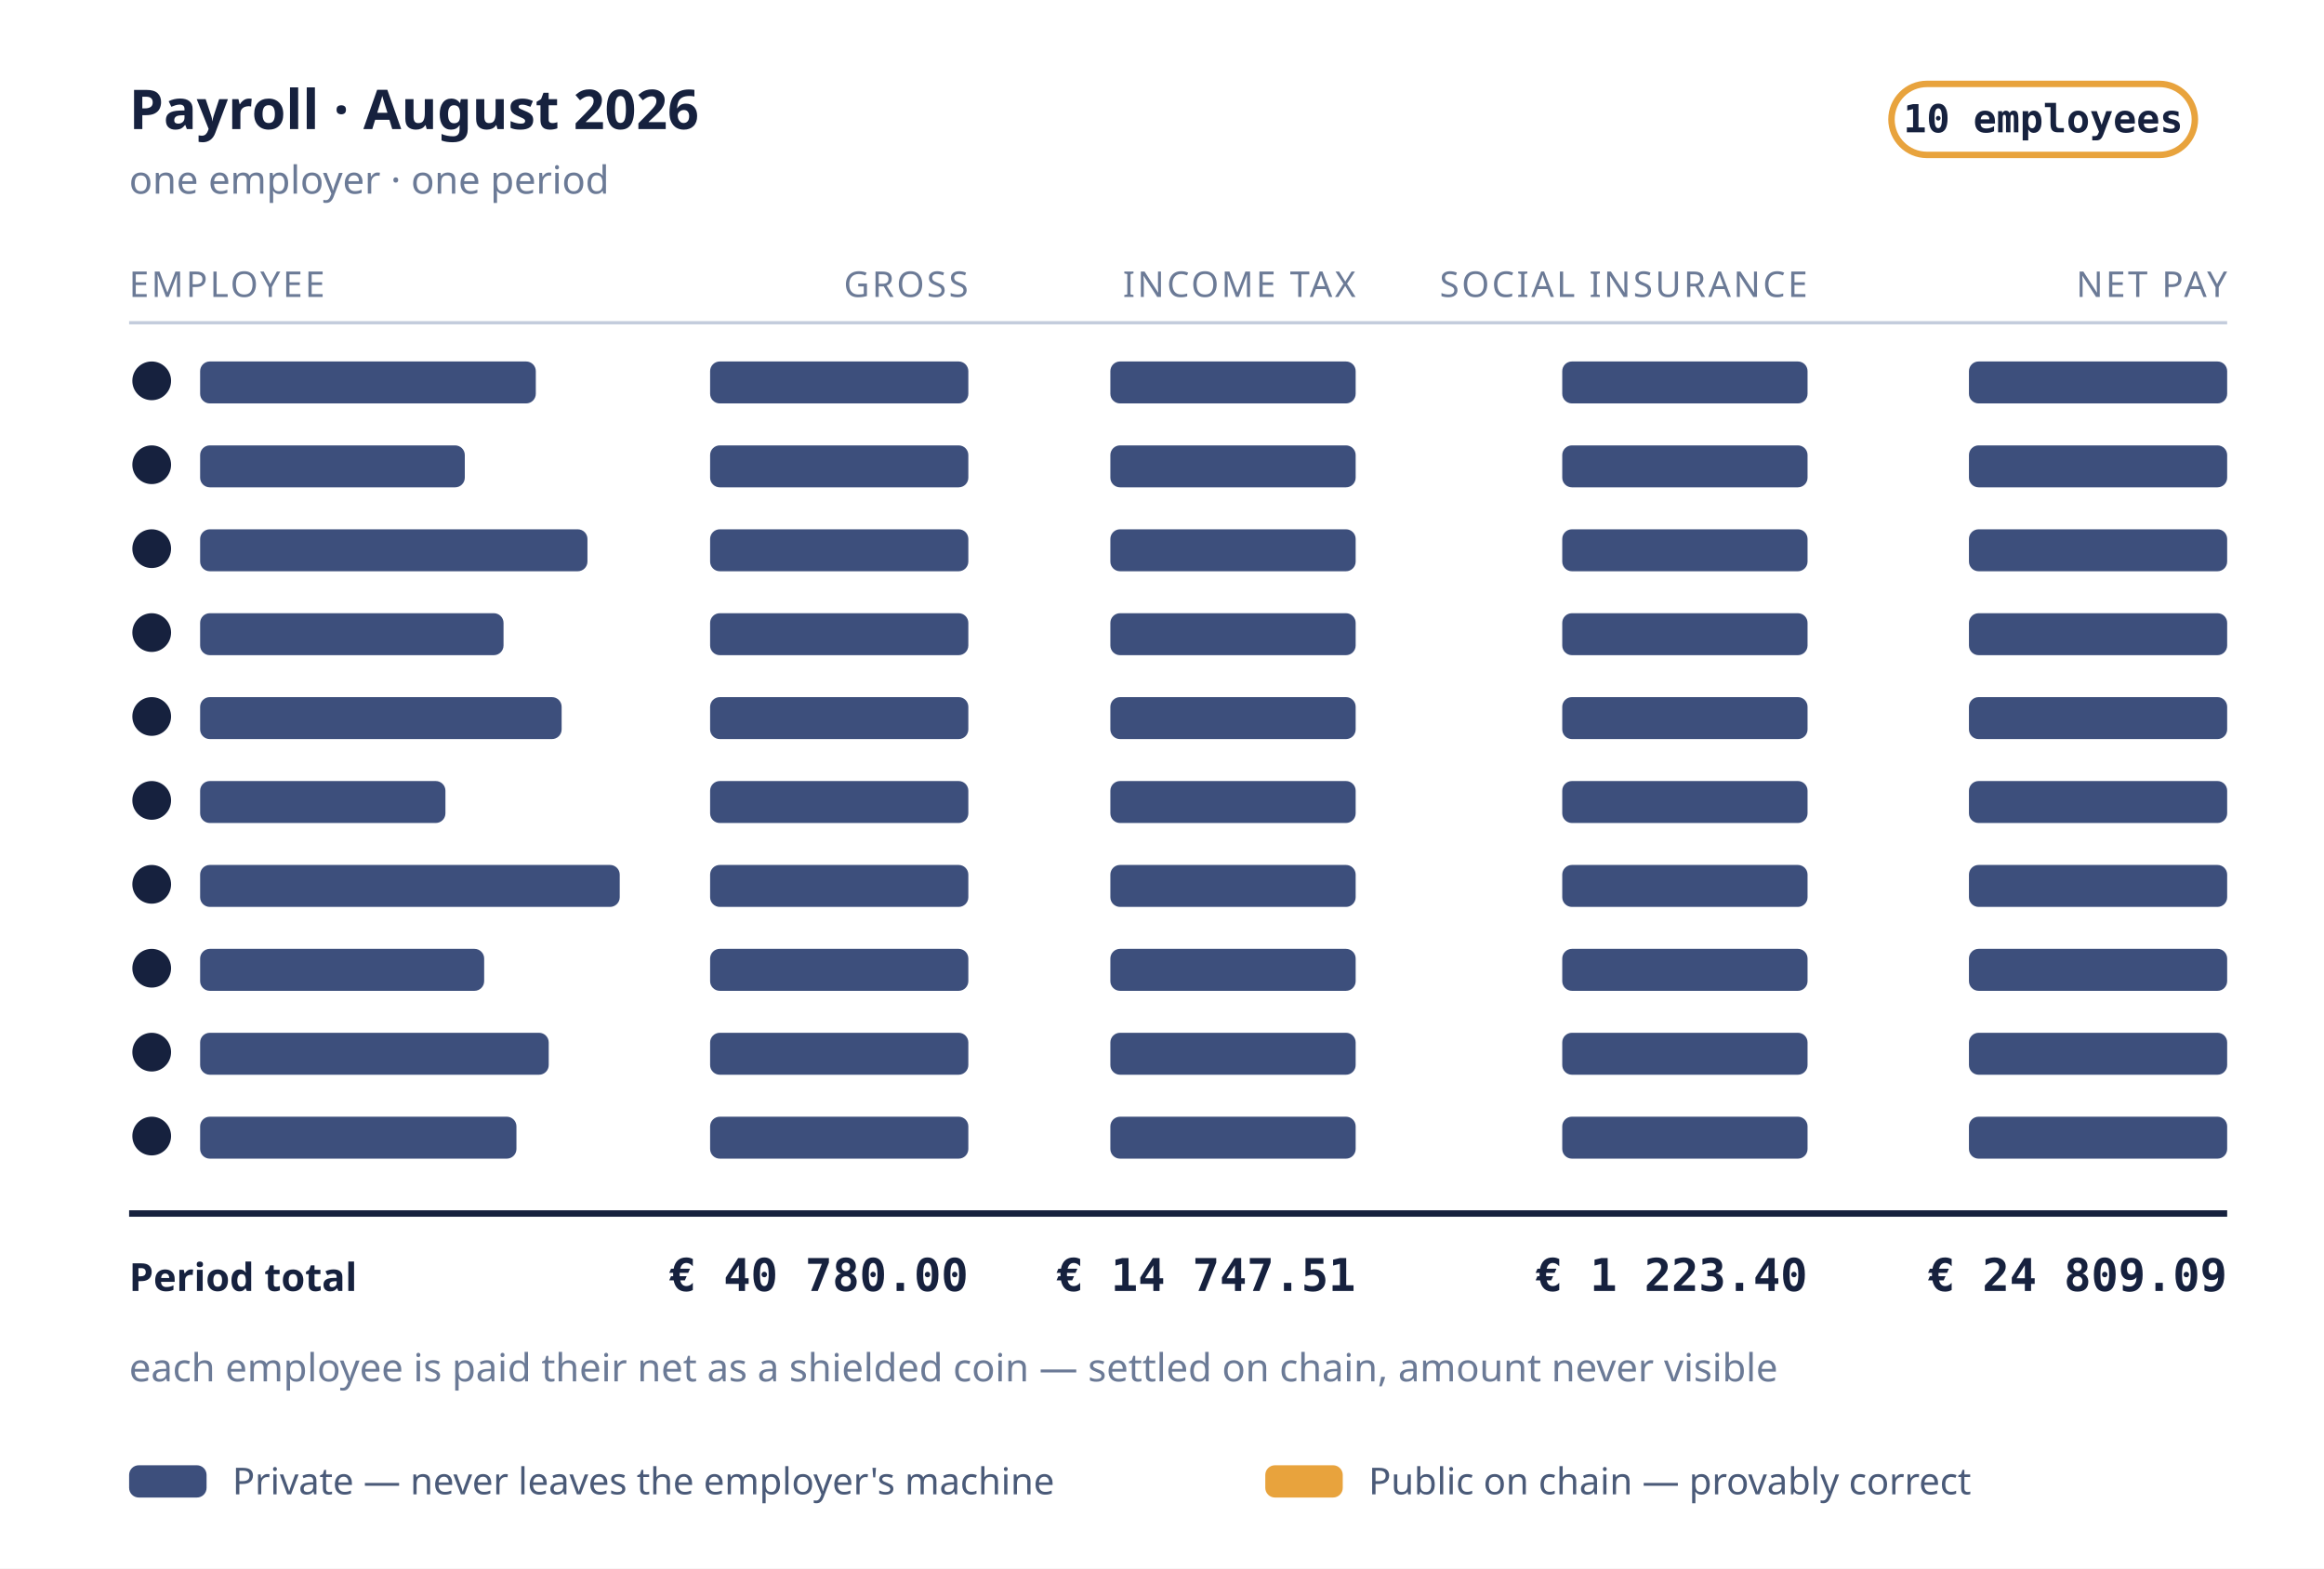
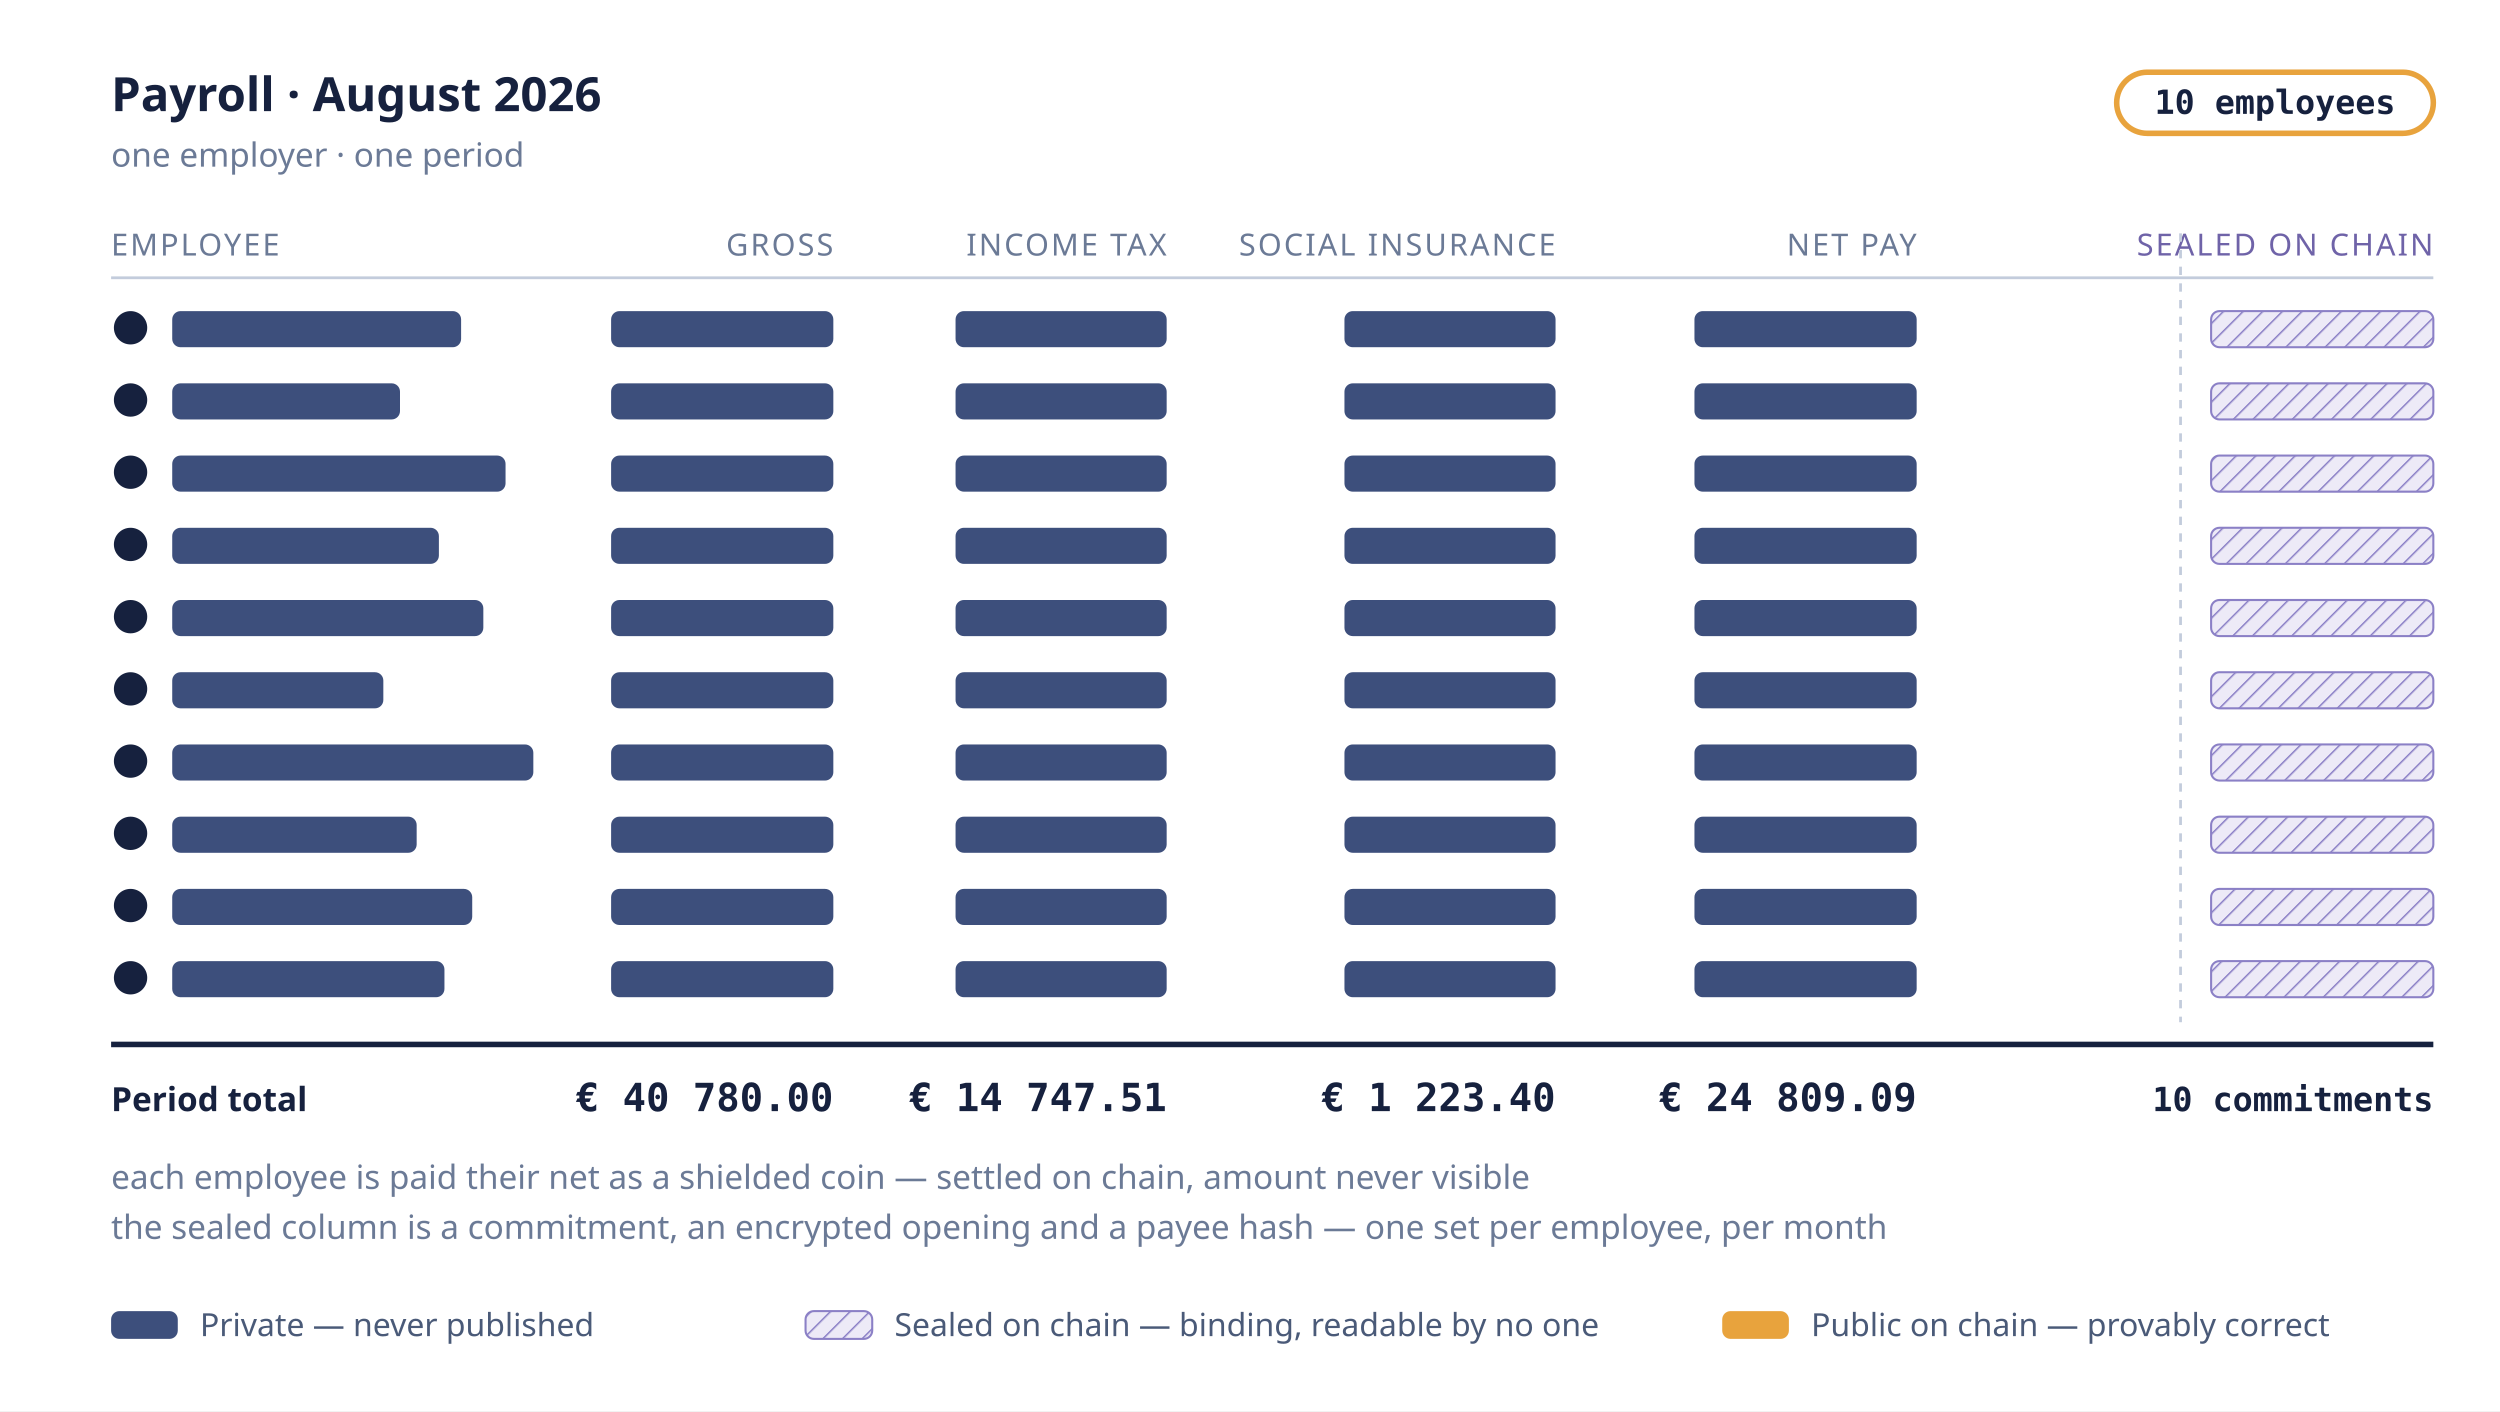
- <svg xmlns="http://www.w3.org/2000/svg" viewBox="0 0 720 486" width="720" height="486" role="img" aria-label="A payroll period where every employee name, gross, tax, social insurance contribution and net pay is sealed, and only the headcount and the four column totals are public">
+ <svg xmlns="http://www.w3.org/2000/svg" viewBox="0 0 900 508" width="900" height="508" role="img" aria-label="A payroll period in which every employee's gross, tax, social insurance contribution and net pay stays private, a sealed commitment for each employee is published on chain but readable by no one, and only the headcount and the four column totals are public">
  <defs>
    <style>
      .ink    { fill: #16213E; }
      .seal   { fill: #3D4F7C; }
+       .sealed { fill: #EDEAF7; stroke: #8B80C6; stroke-width: 0.75; }
+       .hatchfill { fill: url(#hatch); }
      .hair   { stroke: #C3CCDC; stroke-width: 1; }
      .rule   { stroke: #16213E; stroke-width: 2; }
      .amber  { fill: #E8A33D; }
      .amberS { stroke: #E8A33D; stroke-width: 2; fill: none; }
      .t      { font-family: ui-sans-serif, system-ui, "Segoe UI", sans-serif; fill: #16213E; }
      .num    { font-family: ui-monospace, "SF Mono", Menlo, Consolas, monospace; }
      .head   { font-size: 11px; letter-spacing: 0.07em; fill: #6B7A96; }
+       .headS  { font-size: 11px; letter-spacing: 0.07em; fill: #6F63A8; }
      .title  { font-size: 17px; font-weight: 600; }
      .meta   { font-size: 12px; fill: #6B7A96; }
      .tot    { font-size: 14px; font-weight: 600; }
      .totlab { font-size: 12px; font-weight: 600; fill: #16213E; }
      .leg    { font-size: 11.5px; fill: #4A5A78; }
    </style>
+     <pattern id="hatch" width="5" height="5" patternUnits="userSpaceOnUse" patternTransform="rotate(45)">
+       <line x1="0" y1="0" x2="0" y2="5" stroke="#8B80C6" stroke-width="1.1" />
+     </pattern>
  </defs>
-   <rect x="0" y="0" width="720" height="486" fill="#FFFFFF" />
+   <rect x="0" y="0" width="900" height="508" fill="#FFFFFF" />
  <text class="t title" x="40" y="40">Payroll · August 2026</text>
-   <rect class="amberS" x="586" y="26" width="94" height="22" rx="11" />
-   <text class="t num" x="633" y="41" font-size="12" font-weight="600" fill="#B57917" text-anchor="middle">10 employees</text>
+   <rect class="amberS" x="762" y="26" width="114" height="22" rx="11" />
+   <text class="t num" x="819" y="41" font-size="12" font-weight="600" fill="#B57917" text-anchor="middle">10 employees</text>
  <text class="t meta" x="40" y="60">one employer · one period</text>
  <text class="t head" x="40" y="92">EMPLOYEE</text>
  <text class="t head" x="300" y="92" text-anchor="end">GROSS</text>
  <text class="t head" x="420" y="92" text-anchor="end">INCOME TAX</text>
  <text class="t head" x="560" y="92" text-anchor="end">SOCIAL INSURANCE</text>
  <text class="t head" x="690" y="92" text-anchor="end">NET PAY</text>
-   <line class="hair" x1="40" y1="100" x2="690" y2="100" />
+   <text class="t headS" x="876" y="92" text-anchor="end">SEALED ON CHAIN</text>
+   <line class="hair" x1="40" y1="100" x2="876" y2="100" />
+   <line class="hair" x1="785" y1="84" x2="785" y2="368" stroke-dasharray="3 3" />
  <g>
    <circle class="ink" cx="47" cy="118" r="6" />
    <rect class="seal" x="62" y="112" width="104" height="13" rx="3" />
    <rect class="seal" x="220" y="112" width="80" height="13" rx="3" />
    <rect class="seal" x="344" y="112" width="76" height="13" rx="3" />
    <rect class="seal" x="484" y="112" width="76" height="13" rx="3" />
    <rect class="seal" x="610" y="112" width="80" height="13" rx="3" />
+     <rect class="sealed" x="796" y="112" width="80" height="13" rx="3" />
+     <rect class="hatchfill" x="796" y="112" width="80" height="13" rx="3" />
    <circle class="ink" cx="47" cy="144" r="6" />
    <rect class="seal" x="62" y="138" width="82" height="13" rx="3" />
    <rect class="seal" x="220" y="138" width="80" height="13" rx="3" />
    <rect class="seal" x="344" y="138" width="76" height="13" rx="3" />
    <rect class="seal" x="484" y="138" width="76" height="13" rx="3" />
    <rect class="seal" x="610" y="138" width="80" height="13" rx="3" />
+     <rect class="sealed" x="796" y="138" width="80" height="13" rx="3" />
+     <rect class="hatchfill" x="796" y="138" width="80" height="13" rx="3" />
    <circle class="ink" cx="47" cy="170" r="6" />
    <rect class="seal" x="62" y="164" width="120" height="13" rx="3" />
    <rect class="seal" x="220" y="164" width="80" height="13" rx="3" />
    <rect class="seal" x="344" y="164" width="76" height="13" rx="3" />
    <rect class="seal" x="484" y="164" width="76" height="13" rx="3" />
    <rect class="seal" x="610" y="164" width="80" height="13" rx="3" />
+     <rect class="sealed" x="796" y="164" width="80" height="13" rx="3" />
+     <rect class="hatchfill" x="796" y="164" width="80" height="13" rx="3" />
    <circle class="ink" cx="47" cy="196" r="6" />
-     <rect class="seal" x="62" y="190" width="94" height="13" rx="3" />
+     <rect class="seal" x="62" y="190" width="96" height="13" rx="3" />
    <rect class="seal" x="220" y="190" width="80" height="13" rx="3" />
    <rect class="seal" x="344" y="190" width="76" height="13" rx="3" />
    <rect class="seal" x="484" y="190" width="76" height="13" rx="3" />
    <rect class="seal" x="610" y="190" width="80" height="13" rx="3" />
+     <rect class="sealed" x="796" y="190" width="80" height="13" rx="3" />
+     <rect class="hatchfill" x="796" y="190" width="80" height="13" rx="3" />
    <circle class="ink" cx="47" cy="222" r="6" />
    <rect class="seal" x="62" y="216" width="112" height="13" rx="3" />
    <rect class="seal" x="220" y="216" width="80" height="13" rx="3" />
    <rect class="seal" x="344" y="216" width="76" height="13" rx="3" />
    <rect class="seal" x="484" y="216" width="76" height="13" rx="3" />
    <rect class="seal" x="610" y="216" width="80" height="13" rx="3" />
+     <rect class="sealed" x="796" y="216" width="80" height="13" rx="3" />
+     <rect class="hatchfill" x="796" y="216" width="80" height="13" rx="3" />
    <circle class="ink" cx="47" cy="248" r="6" />
    <rect class="seal" x="62" y="242" width="76" height="13" rx="3" />
    <rect class="seal" x="220" y="242" width="80" height="13" rx="3" />
    <rect class="seal" x="344" y="242" width="76" height="13" rx="3" />
    <rect class="seal" x="484" y="242" width="76" height="13" rx="3" />
    <rect class="seal" x="610" y="242" width="80" height="13" rx="3" />
+     <rect class="sealed" x="796" y="242" width="80" height="13" rx="3" />
+     <rect class="hatchfill" x="796" y="242" width="80" height="13" rx="3" />
    <circle class="ink" cx="47" cy="274" r="6" />
    <rect class="seal" x="62" y="268" width="130" height="13" rx="3" />
    <rect class="seal" x="220" y="268" width="80" height="13" rx="3" />
    <rect class="seal" x="344" y="268" width="76" height="13" rx="3" />
    <rect class="seal" x="484" y="268" width="76" height="13" rx="3" />
    <rect class="seal" x="610" y="268" width="80" height="13" rx="3" />
+     <rect class="sealed" x="796" y="268" width="80" height="13" rx="3" />
+     <rect class="hatchfill" x="796" y="268" width="80" height="13" rx="3" />
    <circle class="ink" cx="47" cy="300" r="6" />
    <rect class="seal" x="62" y="294" width="88" height="13" rx="3" />
    <rect class="seal" x="220" y="294" width="80" height="13" rx="3" />
    <rect class="seal" x="344" y="294" width="76" height="13" rx="3" />
    <rect class="seal" x="484" y="294" width="76" height="13" rx="3" />
    <rect class="seal" x="610" y="294" width="80" height="13" rx="3" />
+     <rect class="sealed" x="796" y="294" width="80" height="13" rx="3" />
+     <rect class="hatchfill" x="796" y="294" width="80" height="13" rx="3" />
    <circle class="ink" cx="47" cy="326" r="6" />
    <rect class="seal" x="62" y="320" width="108" height="13" rx="3" />
    <rect class="seal" x="220" y="320" width="80" height="13" rx="3" />
    <rect class="seal" x="344" y="320" width="76" height="13" rx="3" />
    <rect class="seal" x="484" y="320" width="76" height="13" rx="3" />
    <rect class="seal" x="610" y="320" width="80" height="13" rx="3" />
+     <rect class="sealed" x="796" y="320" width="80" height="13" rx="3" />
+     <rect class="hatchfill" x="796" y="320" width="80" height="13" rx="3" />
    <circle class="ink" cx="47" cy="352" r="6" />
    <rect class="seal" x="62" y="346" width="98" height="13" rx="3" />
    <rect class="seal" x="220" y="346" width="80" height="13" rx="3" />
    <rect class="seal" x="344" y="346" width="76" height="13" rx="3" />
    <rect class="seal" x="484" y="346" width="76" height="13" rx="3" />
    <rect class="seal" x="610" y="346" width="80" height="13" rx="3" />
+     <rect class="sealed" x="796" y="346" width="80" height="13" rx="3" />
+     <rect class="hatchfill" x="796" y="346" width="80" height="13" rx="3" />
  </g>
-   <line class="rule" x1="40" y1="376" x2="690" y2="376" />
+   <line class="rule" x1="40" y1="376" x2="876" y2="376" />
  <text class="t totlab" x="40" y="400">Period total</text>
  <text class="t num tot" x="300" y="400" text-anchor="end" fill="#B57917">€ 40 780.00</text>
  <text class="t num tot" x="420" y="400" text-anchor="end" fill="#B57917">€ 14 747.51</text>
  <text class="t num tot" x="560" y="400" text-anchor="end" fill="#B57917">€ 1 223.40</text>
  <text class="t num tot" x="690" y="400" text-anchor="end" fill="#B57917">€ 24 809.09</text>
+   <text class="t num" x="876" y="400" text-anchor="end" font-size="12" font-weight="600" fill="#6F63A8">10 commitments</text>
  <text class="t meta" x="40" y="428" font-size="11">each employee is paid their net as a shielded coin — settled on chain, amount never visible</text>
-   <rect class="seal" x="40" y="454" width="24" height="10" rx="3" />
-   <text class="t leg" x="72" y="463">Private — never leaves the employer's machine</text>
-   <rect class="amber" x="392" y="454" width="24" height="10" rx="3" />
-   <text class="t leg" x="424" y="463">Public on chain — provably correct</text>
+   <text class="t meta" x="40" y="446" font-size="11">the sealed column is a commitment, an encrypted opening and a payee hash — one set per employee, per month</text>
+   <rect class="seal" x="40" y="472" width="24" height="10" rx="3" />
+   <text class="t leg" x="72" y="481">Private — never published</text>
+   <rect class="sealed" x="290" y="472" width="24" height="10" rx="3" />
+   <rect class="hatchfill" x="290" y="472" width="24" height="10" rx="3" />
+   <text class="t leg" x="322" y="481">Sealed on chain — binding, readable by no one</text>
+   <rect class="amber" x="620" y="472" width="24" height="10" rx="3" />
+   <text class="t leg" x="652" y="481">Public on chain — provably correct</text>
</svg>
